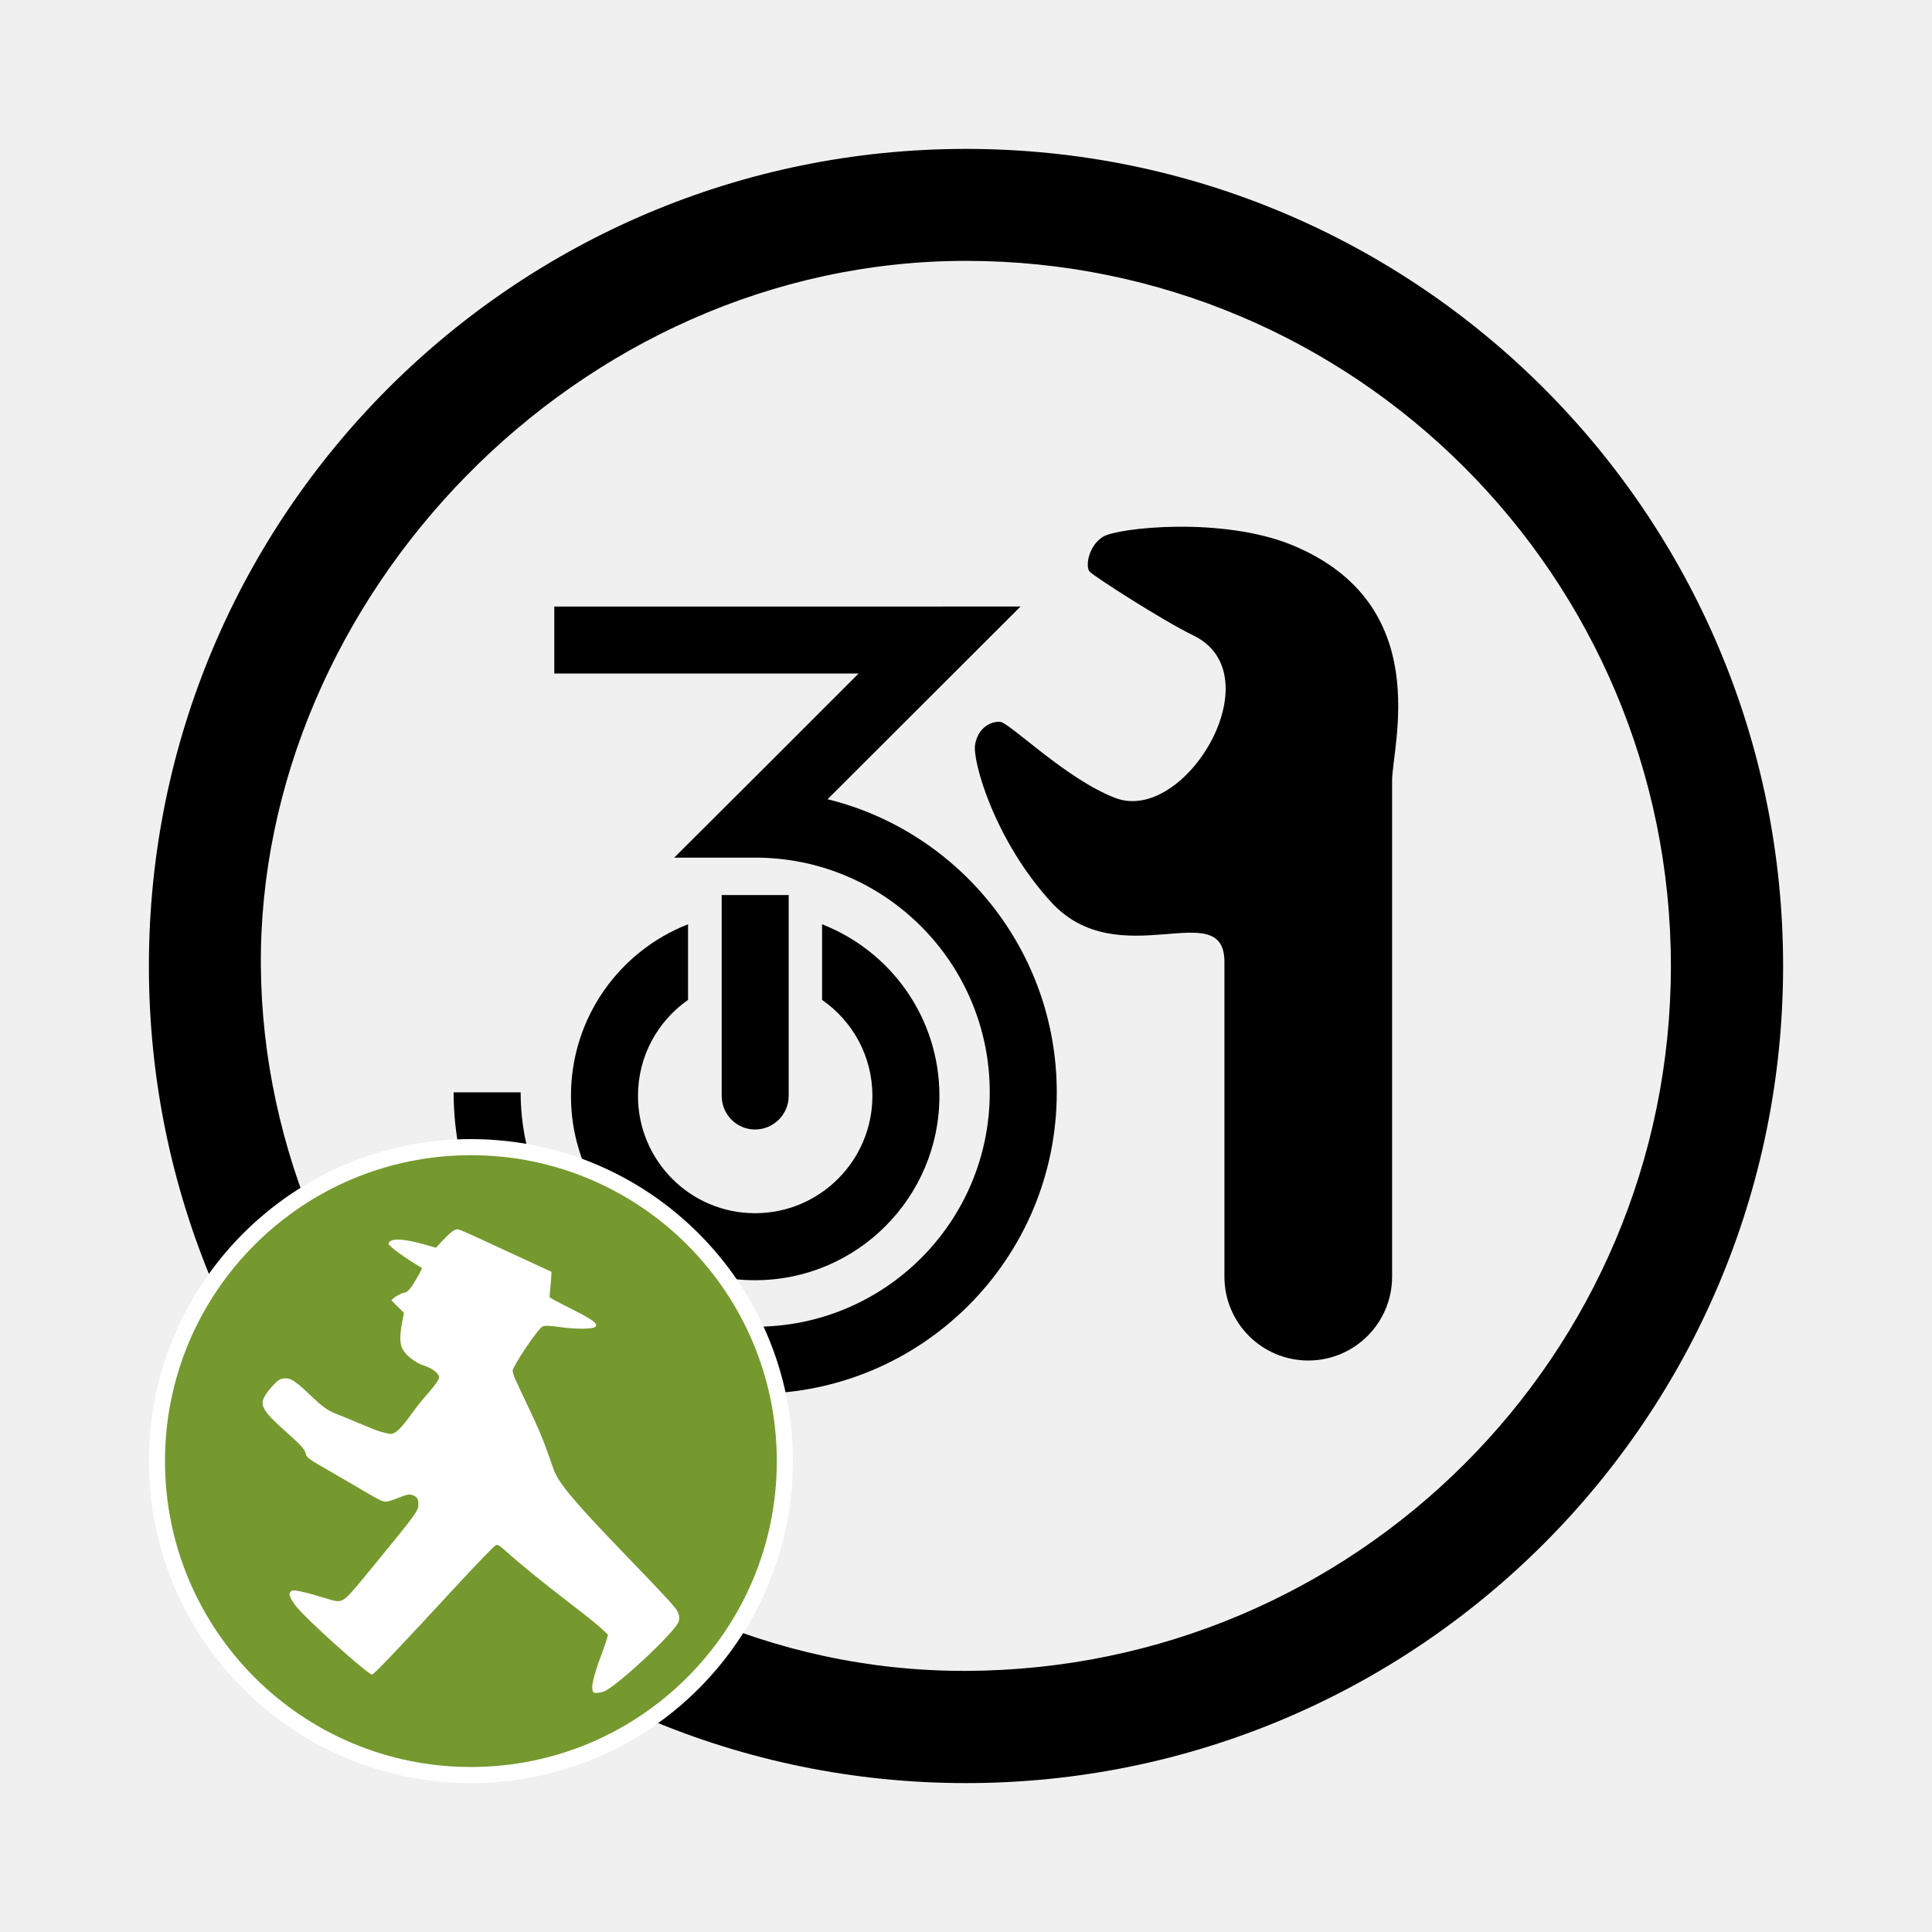
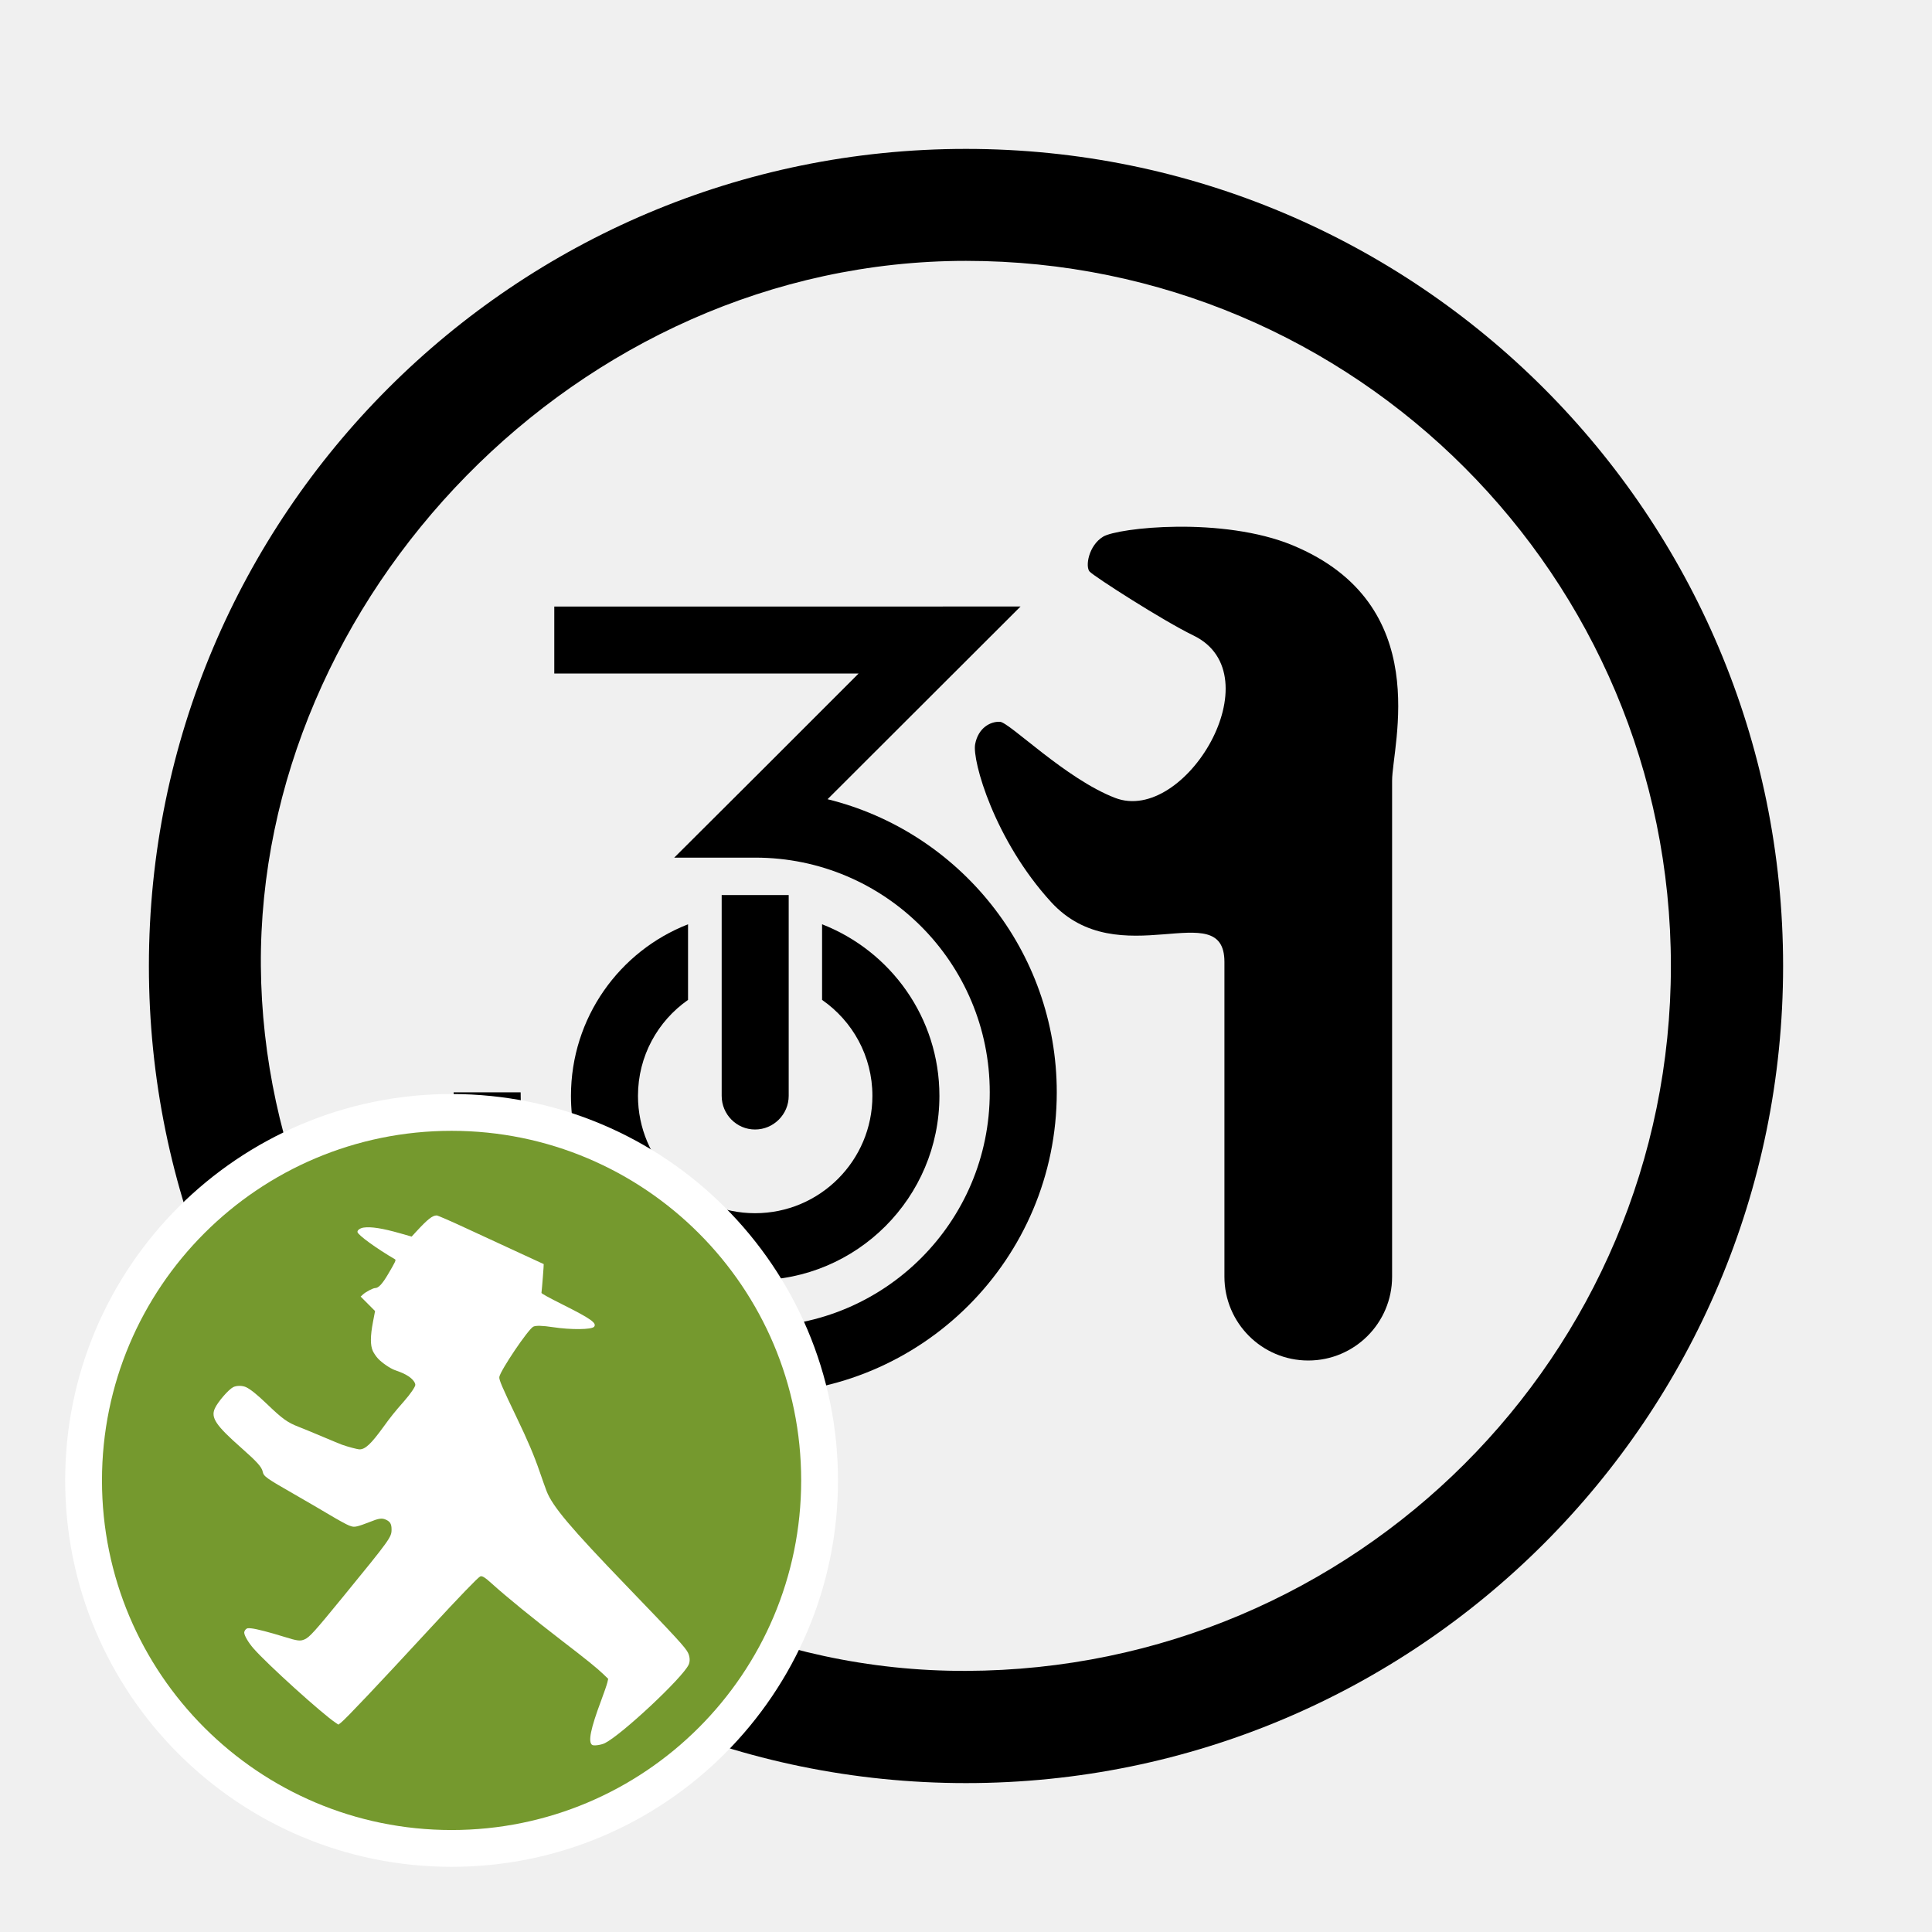
- <svg xmlns="http://www.w3.org/2000/svg" version="1.1" width="300" height="300" id="svg5512">
+ <svg xmlns="http://www.w3.org/2000/svg" version="1.1" width="300" height="300" id="svg5512" xml:space="preserve">
  <defs id="defs5514">
    <linearGradient id="linearGradient3528">
      <stop id="stop3530" offset="0" style="stop-color:#05ff00;stop-opacity:1;" />
      <stop id="stop3532" offset="1" style="stop-color:#0d8d0b;stop-opacity:0.793;" />
    </linearGradient>
  </defs>
  <g transform="translate(-448.0526,-67.70133)" id="g4413">
    <path d="m 534.121,161.882 0,10.406 47.253,0 c -9.528,9.543 -19.07,19.073 -28.627,28.586 l 12.593,0 c 20.112,0 36.401,16.329 36.401,36.442 0,20.112 -16.289,36.401 -36.401,36.401 -20.112,0 -36.442,-16.289 -36.442,-36.401 l -10.406,0 c 0,25.858 20.989,46.807 46.848,46.807 25.858,0 46.807,-20.949 46.807,-46.807 0,-21.993 -15.152,-40.48 -35.591,-45.512 l 29.963,-29.923 z" id="path4996-4-0-4-8-9-7-2-6-0-9-9-2" style="color:#000000;fill:#000000;fill-opacity:1;fill-rule:evenodd;stroke:none;stroke-width:20;marker:none;visibility:visible;display:inline;overflow:visible;enable-background:accumulate" />
    <g transform="matrix(-1,0,0,-1,1130.637,475.1825)" id="g4409">
      <path d="m 565.339,208.689 c -15.802,0 -28.627,12.825 -28.627,28.627 0,12.131 7.56,22.487 18.221,26.643 l 0,-11.742 c -4.724,-3.282 -7.815,-8.711 -7.815,-14.901 0,-10.056 8.165,-18.221 18.221,-18.221 10.056,0 18.18,8.165 18.18,18.221 0,6.18 -3.075,11.617 -7.774,14.901 l 0,11.742 c 10.649,-4.156 18.18,-14.512 18.18,-26.643 0,-15.802 -12.784,-28.627 -28.586,-28.627 z" id="path4996-4-0-4-2-1-9-8-5-8-9" style="color:#000000;fill:#000000;fill-opacity:1;fill-rule:evenodd;stroke:none;stroke-width:20;marker:none;visibility:visible;display:inline;overflow:visible;enable-background:accumulate" />
      <path d="m 565.339,232.093 c -2.873,0 -5.223,2.35 -5.223,5.223 l 0,31.178 10.406,0 0,-31.178 c 0,-2.873 -2.31,-5.223 -5.183,-5.223 z" id="rect5023-1-6-7-7-5-2-9-1-8-8" style="color:#000000;fill:#000000;fill-opacity:1;fill-rule:evenodd;stroke:none;stroke-width:20;marker:none;visibility:visible;display:inline;overflow:visible;enable-background:accumulate" />
    </g>
    <path d="m 630.853,149.491 c -5.722,0.054 -10.364,0.853 -11.499,1.539 -2.271,1.371 -2.807,4.658 -2.106,5.426 0.702,0.768 11.43,7.658 16.115,9.92 12.614,6.09 -1.288,29.396 -12.147,25.226 -7.696,-2.955 -16.427,-11.757 -17.897,-11.823 -1.47,-0.065 -3.364,0.926 -3.847,3.482 -0.483,2.556 3.008,14.897 11.783,24.497 10.529,11.52 26.926,-1.209 26.926,9.313 l 0,48.872 a 13.018,13.018 0 0 0 26.036,0 l 0,-62.437 0,-14.577 c 0,-5.467 6.703,-27.389 -15.467,-36.563 -5.374,-2.224 -12.175,-2.929 -17.897,-2.875 z" id="path5018-1-3-2-1-4-7-5-6" style="fill:#000000;fill-opacity:1;stroke:none" />
  </g>
  <path d="m 150,23.121 c -70.071,0 -126.879,56.808 -126.879,126.879 0,70.071 56.808,126.879 126.879,126.879 70.071,0 126.879,-56.808 126.879,-126.879 C 276.879,79.929 220.071,23.121 150,23.121 z M 259.454,150 C 259.454,210.46 210.467,259.26 150,259.454 89.533,259.648 40.931,206.992 40.507,150 40.083,93.008 89.54,40.507 150,40.507 c 60.46,0 109.454,49.033 109.454,109.493 z" id="path7438-70-0-9-0-2" style="color:#000000;fill:#000000;fill-opacity:1;fill-rule:evenodd;stroke:none;stroke-width:10.416;marker:none;visibility:visible;display:inline;overflow:visible;enable-background:accumulate" />
-   <g id="g8215">
-     <g id="g6610">
-       <circle style="fill:#ffffff;fill-opacity:1;stroke-width:4.315" id="path726" cx="73.121" cy="226.879" r="50" />
-       <circle style="fill:#75992e;fill-opacity:1;stroke-width:4.099" id="path726-3" cx="73.121" cy="226.879" r="47.5" />
+   <g id="g2384" transform="matrix(1.142857,0,0,1.142857,-16.30332,-32.26807)">
+     <g id="g2378">
+       <circle style="fill:#ffffff;fill-opacity:1;stroke-width:4.53" id="path726" cx="75.621" cy="229.379" r="52.5" />
+       <circle style="fill:#75992e;fill-opacity:1;stroke-width:4.099" id="path726-3" cx="75.621" cy="229.379" r="47.5" />
    </g>
-     <path d="m 92.222,262.817 c -0.58,-0.402 -0.216,-2.198 1.229,-6.051 0.391,-1.044 0.765,-2.13 0.831,-2.413 l 0.12,-0.516 -0.702,-0.672 c -0.851,-0.815 -2.27,-1.96 -5.587,-4.509 -3.868,-2.973 -7.56,-5.98 -9.532,-7.766 -0.959,-0.868 -1.329,-1.091 -1.585,-0.955 -0.348,0.186 -2.841,2.773 -6.727,6.981 -7.263,7.864 -11.557,12.402 -12.196,12.89 l -0.329,0.251 -0.35,-0.233 c -1.888,-1.258 -9.288,-7.949 -11.178,-10.109 -0.705,-0.805 -1.268,-1.768 -1.268,-2.167 0,-0.122 0.091,-0.313 0.202,-0.424 0.178,-0.178 0.271,-0.195 0.783,-0.142 0.679,0.07 2.464,0.53 4.457,1.15 1.803,0.56 2.168,0.606 2.764,0.342 0.675,-0.298 1.34,-1.037 5.288,-5.868 6.336,-7.753 6.524,-8.014 6.524,-9.056 0,-0.729 -0.175,-1.05 -0.715,-1.311 -0.585,-0.283 -0.985,-0.228 -2.35,0.325 -0.603,0.244 -1.327,0.492 -1.61,0.551 -0.462,0.097 -0.575,0.086 -1.1,-0.111 -0.322,-0.12 -1.513,-0.773 -2.646,-1.45 -1.134,-0.677 -3.257,-1.915 -4.718,-2.752 -3.939,-2.255 -4.23,-2.462 -4.366,-3.108 -0.134,-0.637 -0.765,-1.342 -2.844,-3.177 -3.538,-3.122 -4.235,-4.156 -3.658,-5.427 0.399,-0.88 1.846,-2.555 2.492,-2.885 0.452,-0.231 1.234,-0.232 1.735,-0.001 0.593,0.273 1.504,1.003 2.796,2.242 2.191,2.101 2.827,2.558 4.414,3.173 0.574,0.222 2.025,0.82 3.226,1.329 1.2,0.508 2.374,0.994 2.609,1.079 0.776,0.281 2.104,0.632 2.392,0.632 0.766,0 1.563,-0.744 3.171,-2.959 1.109,-1.527 1.561,-2.092 2.897,-3.613 0.829,-0.944 1.502,-1.927 1.502,-2.192 0,-0.321 -0.375,-0.797 -0.905,-1.149 -0.496,-0.329 -0.857,-0.494 -1.878,-0.857 -0.632,-0.225 -1.739,-0.982 -2.281,-1.562 -0.248,-0.265 -0.564,-0.726 -0.703,-1.025 -0.362,-0.781 -0.356,-2.021 0.021,-3.986 l 0.278,-1.451 -0.979,-0.982 -0.979,-0.982 0.321,-0.294 c 0.387,-0.354 1.361,-0.864 1.651,-0.864 0.449,0 0.965,-0.551 1.733,-1.85 1.003,-1.697 1.128,-1.962 0.968,-2.055 -2.533,-1.479 -5.023,-3.286 -5.103,-3.704 -0.047,-0.242 0.349,-0.537 0.816,-0.607 1.018,-0.153 2.579,0.092 5.012,0.786 l 1.53,0.437 0.647,-0.702 c 1.532,-1.661 2.181,-2.172 2.758,-2.172 0.143,0 1.991,0.806 4.107,1.791 2.116,0.985 5.32,2.466 7.121,3.291 1.8,0.825 3.29,1.512 3.311,1.527 0.029,0.021 -0.223,3.258 -0.305,3.913 -0.011,0.088 1.011,0.65 2.931,1.613 3.767,1.889 4.628,2.499 4.22,2.99 -0.331,0.399 -3.142,0.427 -5.588,0.056 -1.446,-0.219 -2.329,-0.242 -2.672,-0.069 -0.701,0.354 -4.472,5.941 -4.618,6.841 -0.058,0.355 0.405,1.436 2.319,5.417 1.563,3.252 2.401,5.226 3.181,7.495 0.341,0.991 0.756,2.157 0.923,2.591 0.795,2.065 3.256,4.985 10.813,12.826 6.817,7.073 8.082,8.451 8.41,9.155 0.258,0.553 0.286,1.167 0.073,1.615 -0.855,1.801 -9.04,9.463 -11.371,10.645 -0.492,0.249 -1.516,0.393 -1.732,0.243 z" id="path1318" style="fill:#ffffff;fill-opacity:1;stroke-width:0.095" />
+     <path d="m 94.722,265.317 c -0.58,-0.402 -0.216,-2.198 1.229,-6.051 0.391,-1.044 0.765,-2.13 0.831,-2.413 l 0.12,-0.516 -0.702,-0.672 c -0.851,-0.815 -2.27,-1.96 -5.587,-4.509 -3.868,-2.973 -7.56,-5.98 -9.532,-7.766 -0.959,-0.868 -1.329,-1.091 -1.585,-0.955 -0.348,0.186 -2.841,2.773 -6.727,6.981 -7.263,7.864 -11.557,12.402 -12.196,12.89 l -0.329,0.251 -0.35,-0.233 c -1.888,-1.258 -9.288,-7.949 -11.178,-10.109 -0.705,-0.805 -1.268,-1.768 -1.268,-2.167 0,-0.122 0.091,-0.313 0.202,-0.424 0.178,-0.178 0.271,-0.195 0.783,-0.142 0.679,0.07 2.464,0.53 4.457,1.15 1.803,0.56 2.168,0.606 2.764,0.342 0.675,-0.298 1.34,-1.037 5.288,-5.868 6.336,-7.753 6.524,-8.014 6.524,-9.056 0,-0.729 -0.175,-1.05 -0.715,-1.311 -0.585,-0.283 -0.985,-0.228 -2.35,0.325 -0.603,0.244 -1.327,0.492 -1.61,0.551 -0.462,0.097 -0.575,0.086 -1.1,-0.111 -0.322,-0.12 -1.513,-0.773 -2.646,-1.45 -1.134,-0.677 -3.257,-1.915 -4.718,-2.752 -3.939,-2.255 -4.23,-2.462 -4.366,-3.108 -0.134,-0.637 -0.765,-1.342 -2.844,-3.177 -3.538,-3.122 -4.235,-4.156 -3.658,-5.427 0.399,-0.88 1.846,-2.555 2.492,-2.885 0.452,-0.231 1.234,-0.232 1.735,-0.001 0.593,0.273 1.504,1.003 2.796,2.242 2.191,2.101 2.827,2.558 4.414,3.173 0.574,0.222 2.025,0.82 3.226,1.329 1.2,0.508 2.374,0.994 2.609,1.079 0.776,0.281 2.104,0.632 2.392,0.632 0.766,0 1.563,-0.744 3.171,-2.959 1.109,-1.527 1.561,-2.092 2.897,-3.613 0.829,-0.944 1.502,-1.927 1.502,-2.192 0,-0.321 -0.375,-0.797 -0.905,-1.149 -0.496,-0.329 -0.857,-0.494 -1.878,-0.857 -0.632,-0.225 -1.739,-0.982 -2.281,-1.562 -0.248,-0.265 -0.564,-0.726 -0.703,-1.025 -0.362,-0.781 -0.356,-2.021 0.021,-3.986 l 0.278,-1.451 -0.979,-0.982 -0.979,-0.982 0.321,-0.294 c 0.387,-0.354 1.361,-0.864 1.651,-0.864 0.449,0 0.965,-0.551 1.733,-1.85 1.003,-1.697 1.128,-1.962 0.968,-2.055 -2.533,-1.479 -5.023,-3.286 -5.103,-3.704 -0.047,-0.242 0.349,-0.537 0.816,-0.607 1.018,-0.153 2.579,0.092 5.012,0.786 l 1.53,0.437 0.647,-0.702 c 1.532,-1.661 2.181,-2.172 2.758,-2.172 0.143,0 1.991,0.806 4.107,1.791 2.116,0.985 5.32,2.466 7.121,3.291 1.8,0.825 3.29,1.512 3.311,1.527 0.029,0.021 -0.223,3.258 -0.305,3.913 -0.011,0.088 1.011,0.65 2.931,1.613 3.767,1.889 4.628,2.499 4.22,2.99 -0.331,0.399 -3.142,0.427 -5.588,0.056 -1.446,-0.219 -2.329,-0.242 -2.672,-0.069 -0.701,0.354 -4.472,5.941 -4.618,6.841 -0.058,0.355 0.405,1.436 2.319,5.417 1.563,3.252 2.401,5.226 3.181,7.495 0.341,0.991 0.756,2.157 0.923,2.591 0.795,2.065 3.256,4.985 10.813,12.826 6.817,7.073 8.082,8.451 8.41,9.155 0.258,0.553 0.286,1.167 0.073,1.615 -0.855,1.801 -9.04,9.463 -11.371,10.645 -0.492,0.249 -1.516,0.393 -1.732,0.243 z" id="path1318" style="fill:#ffffff;fill-opacity:1;stroke-width:0.095" />
  </g>
</svg>
